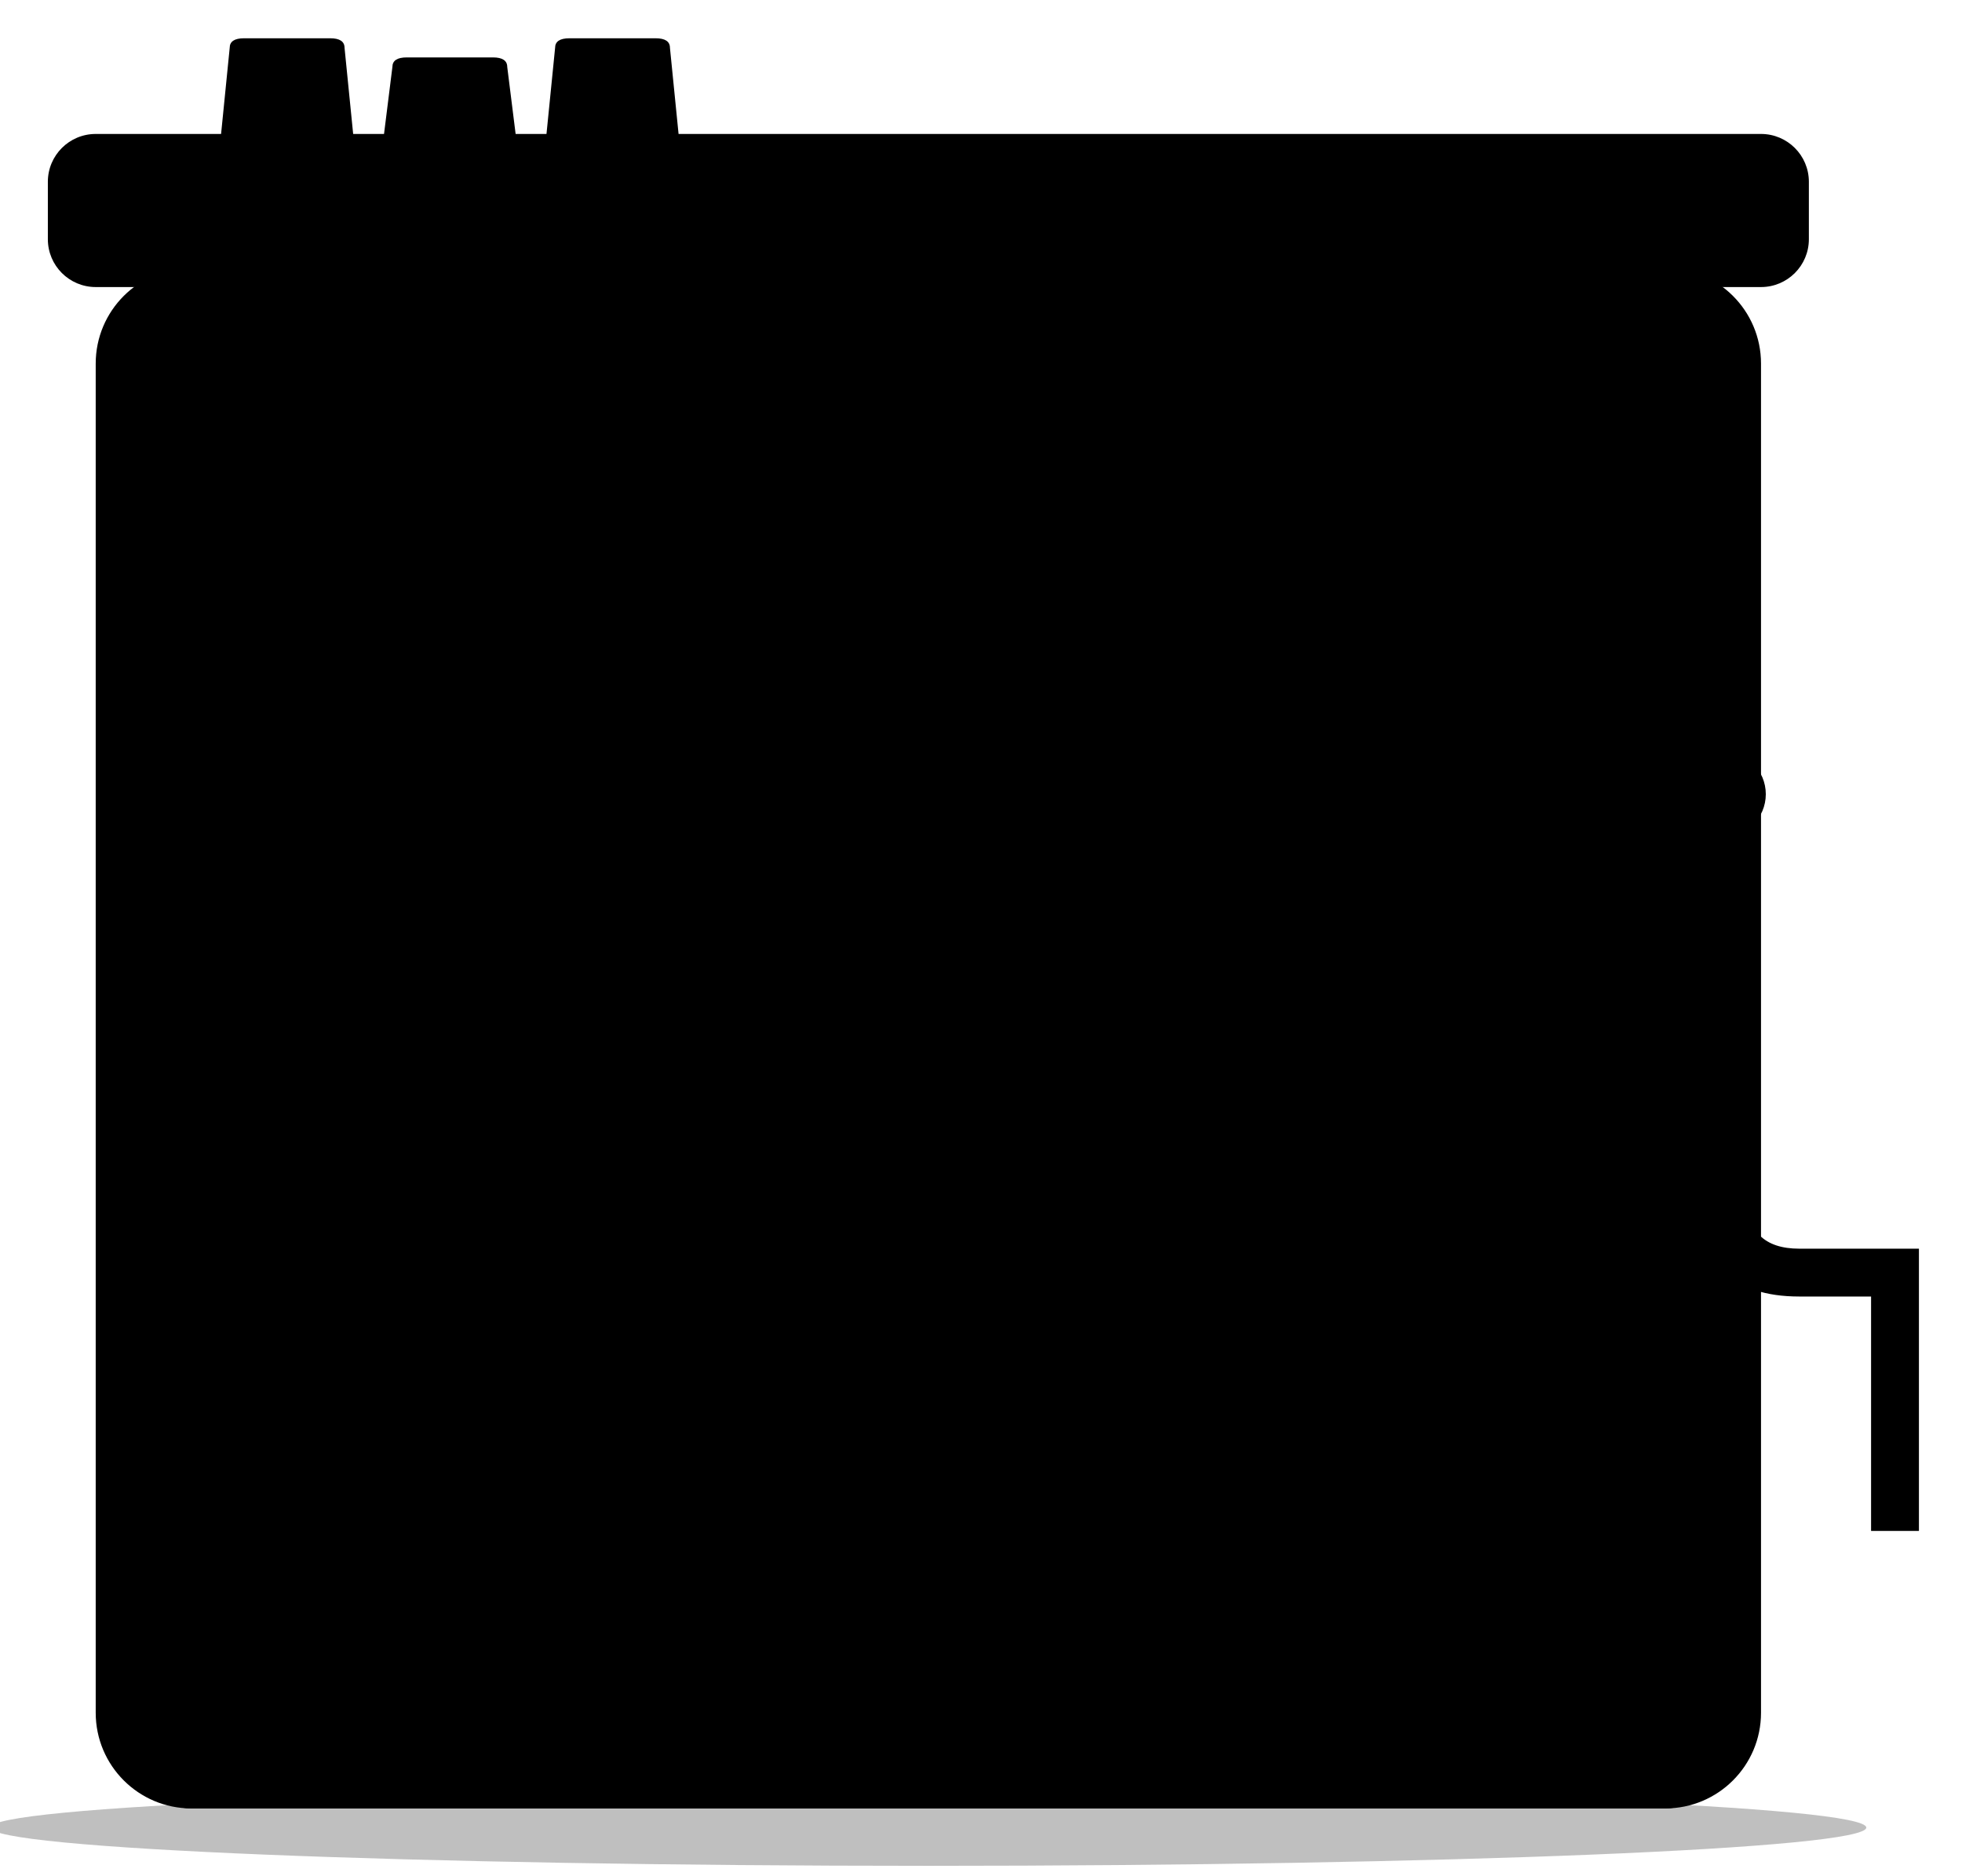
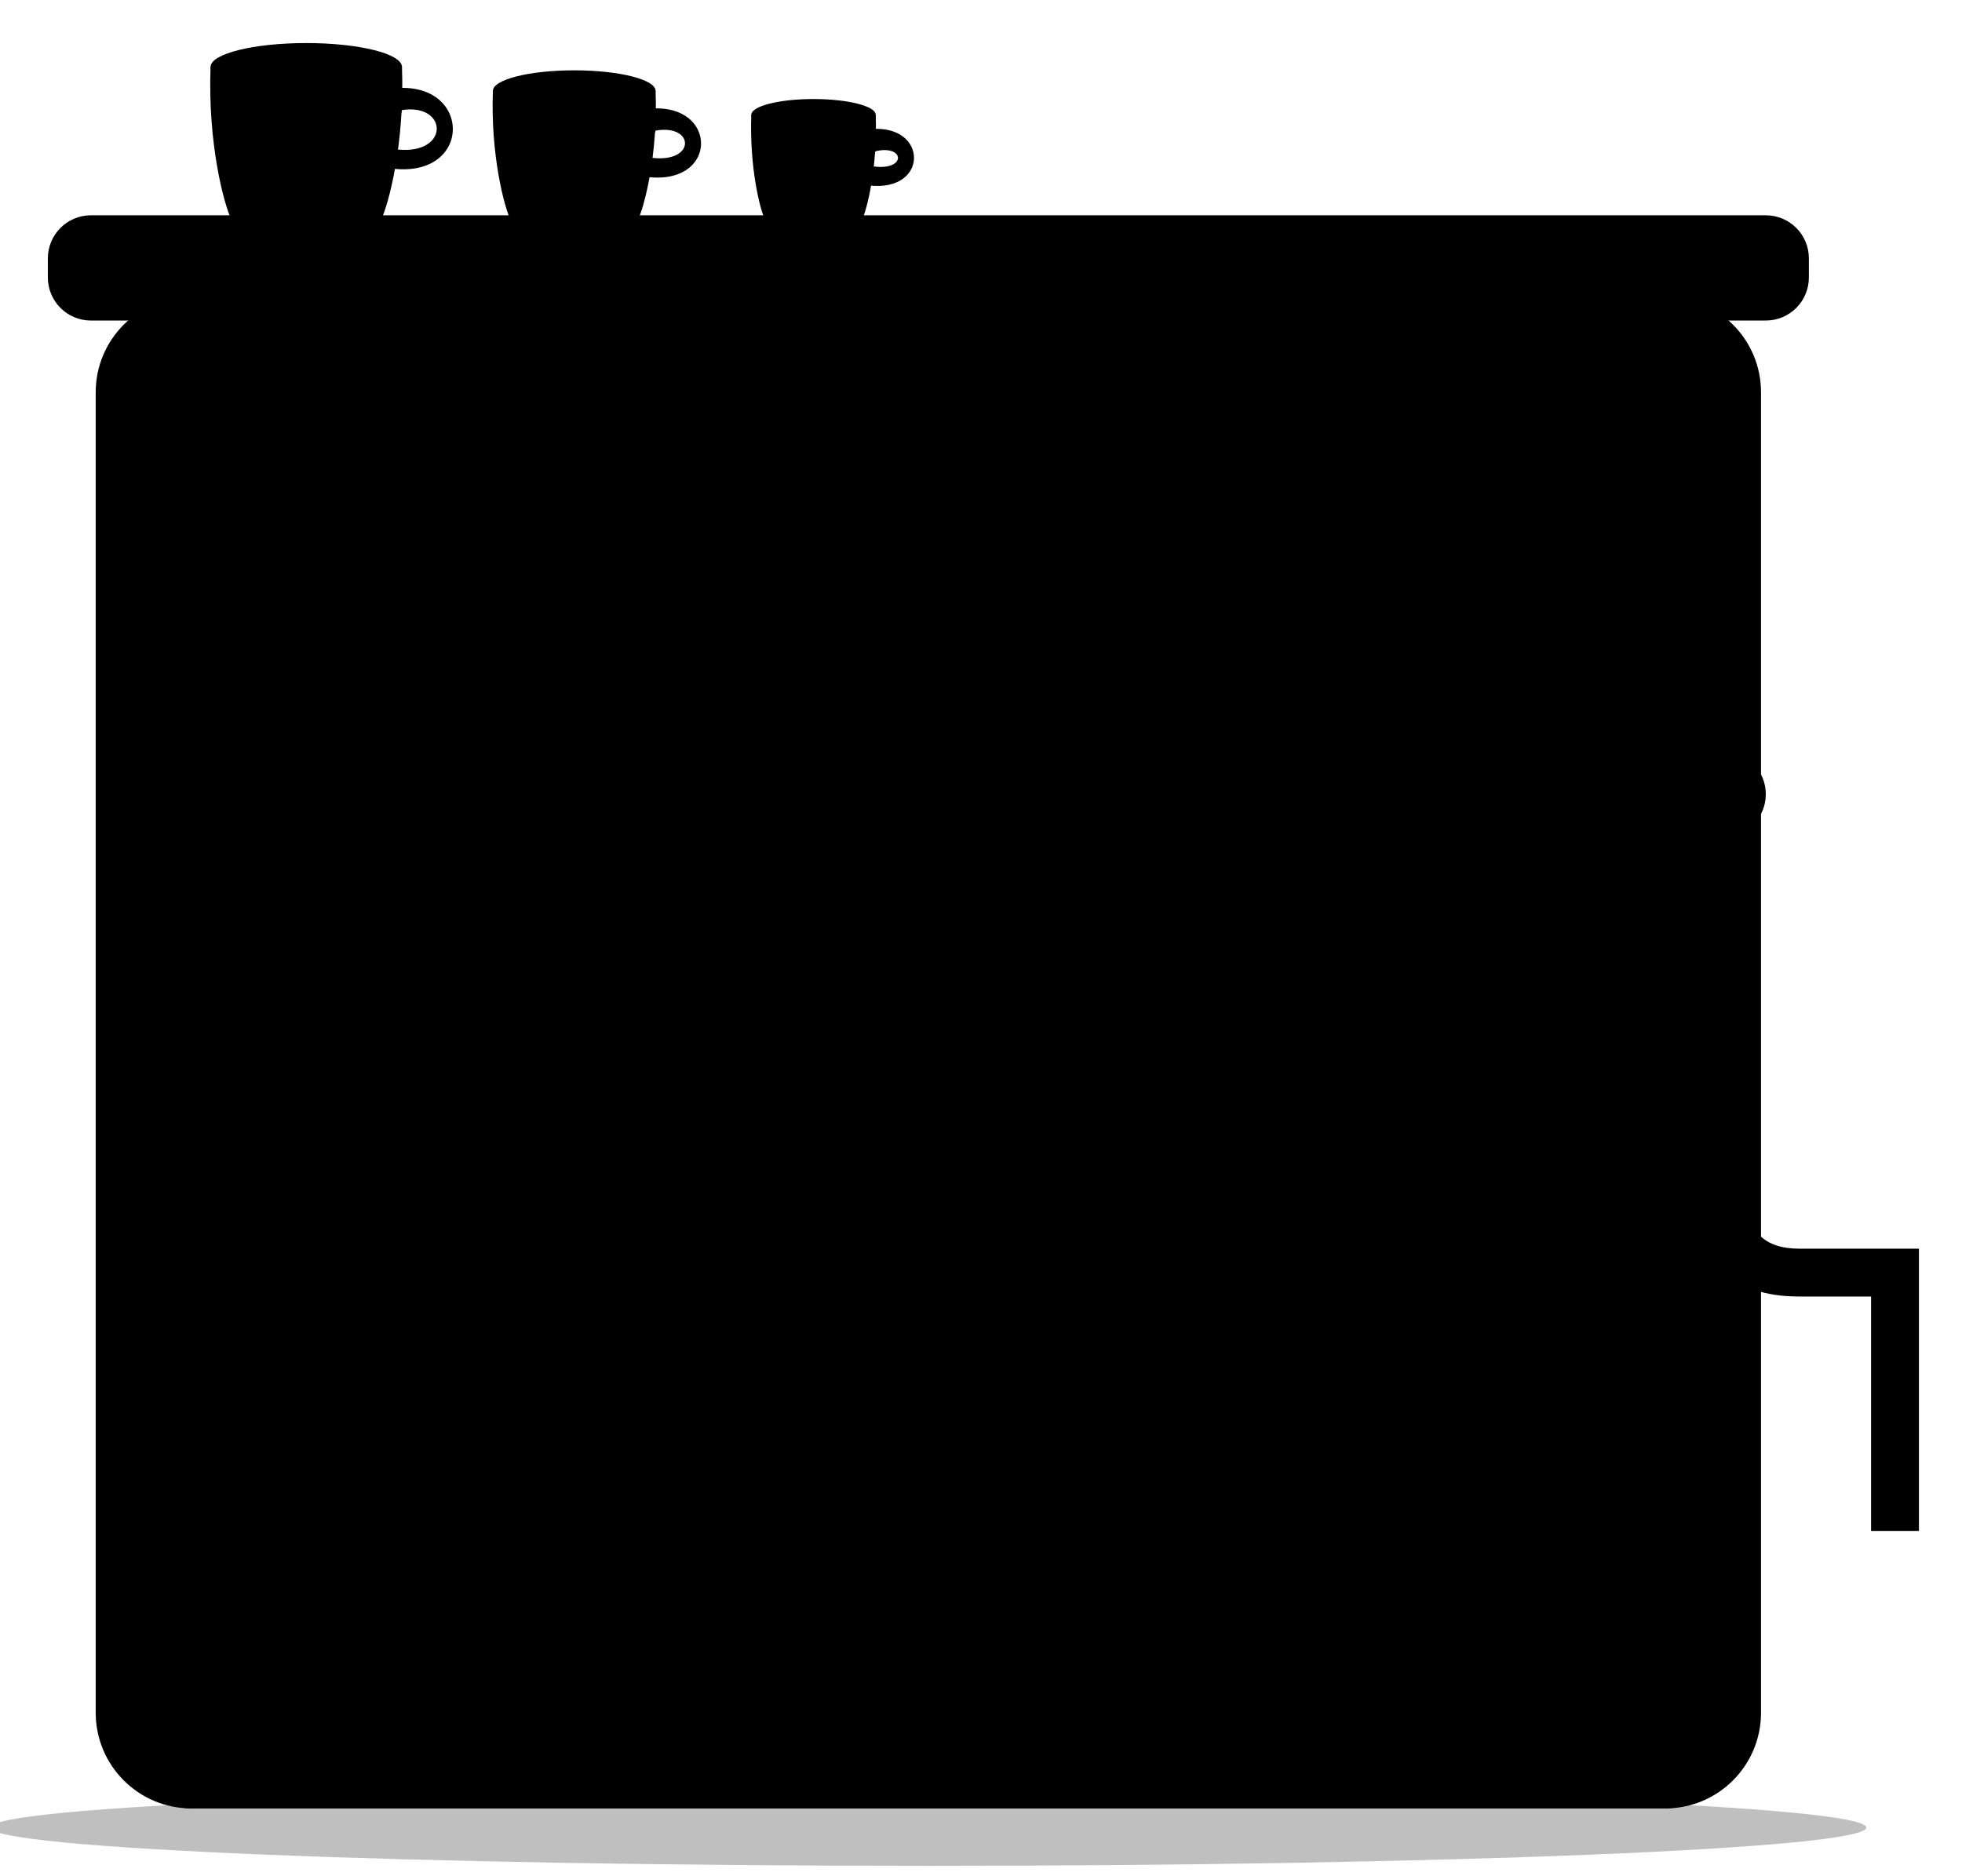
<svg xmlns="http://www.w3.org/2000/svg" viewBox="436 130 410 392" data-part="machine" data-after="counterFront" data-scale="1">
  <g stroke="{{INK}}" stroke-linejoin="round" stroke-linecap="round">
    <ellipse cx="630" cy="512" rx="196" ry="8" fill="{{SHADOW}}" fill-opacity=".25" stroke="none" />
-     <g stroke-width="{{M}}">
-       <path d="M482 160L484 140Q484 138 487 138H505Q508 138 508 140L510 160Z" fill="{{DUSTY}}" />
-       <path d="M516 160L518 144Q518 142 521 142H539Q542 142 542 144L544 160Z" fill="{{MUSTARD}}" />
-       <path d="M550 160L552 140Q552 138 555 138H573Q576 138 576 140L578 160Z" fill="{{SAGE_LT}}" />
+     <g>
+       <ellipse cx="501" cy="177" rx="19.6" ry="2.4" fill="{{SHADOW}}" fill-opacity=".25" stroke="none" />
+       <path fill-rule="evenodd" d="M518 148.5C535 146.5 535 168.1 517 165.1Z M520 153C530 151.5 530 163.1 518 161.1Z" fill="{{PAPER}}" stroke-width="{{M}}" />
+       <path d="M480 144C479.4 160 482.8 172.8 484.4 176Q500 179 515.6 176C517.2 172.8 520.6 160 520 144Z" fill="{{PAPER}}" stroke-width="{{M}}" />
+       <path d="M511 147.2L519 145C520.4 160 516.8 172.8 514.6 175Q506.2 177 501.6 176C507.8 166.4 515 156.8 511 147.2Z" fill="{{KRAFT_SH}}" stroke="none" />
+       <path d="M480.6 145A19.4 5 0 0 0 519.4 145L519.4 150.4A19.8 4.8 0 0 1 480.6 150.4Z" fill="{{DUSTY}}" stroke="none" />
+       <ellipse cx="500" cy="144" rx="20" ry="5" fill="{{CER_IN}}" stroke-width="{{M}}" />
+       <ellipse cx="500" cy="145.2" rx="16.8" ry="3" fill="{{CER_IN_DP}}" stroke="none" />
    </g>
-     <rect x="446" y="158" width="368" height="32" rx="10" fill="{{STEEL}}" stroke-width="{{L}}" />
-     <path d="M456 164H804" stroke="{{STEEL_HI}}" stroke-width="{{D}}" fill="none" />
-     <path d="M790 161H806Q810 161 810 166V184Q810 187 806 187H790Z" fill="{{STEEL_SH}}" stroke="none" />
+     <g>
+       <ellipse cx="557" cy="177" rx="17.3" ry="2.4" fill="{{SHADOW}}" fill-opacity=".25" stroke="none" />
+       <path fill-rule="evenodd" d="M571 152.8C586.5 150.8 586.5 169.8 570 166.8Z M573 157.3C581.5 155.8 581.5 164.8 571 162.8Z" fill="{{PAPER}}" stroke-width="{{M}}" />
+       <path d="M539 149C538.5 162.5 541.4 173.3 542.7 176Q556 179 569.3 176C570.6 173.3 573.5 162.5 573 149Z" fill="{{PAPER}}" stroke-width="{{M}}" />
+       <path d="M565.4 151.7L572 150C573.3 162.5 570.3 173.3 568.3 175Q561.3 177 557.3 176C562.6 167.9 568.8 159.8 565.4 151.7Z" fill="{{KRAFT_SH}}" stroke="none" />
+       <path d="M539.6 150A16.4 4.3 0 0 0 572.4 150L572.4 154.4A16.8 4.1 0 0 1 539.6 154.4Z" fill="{{MUSTARD}}" stroke="none" />
+       <ellipse cx="556" cy="149" rx="17" ry="4.3" fill="{{CER_IN}}" stroke-width="{{M}}" />
+       <ellipse cx="556" cy="150.2" rx="13.8" ry="2.3" fill="{{CER_IN_DP}}" stroke="none" />
+     </g>
+     <g>
+       <ellipse cx="607" cy="177" rx="14.1" ry="2.4" fill="{{SHADOW}}" fill-opacity=".25" stroke="none" />
+       <path fill-rule="evenodd" d="M617 157.1C630.5 155.1 630.5 171.5 616 168.5Z M619 161.6C625.5 160.1 625.5 166.5 617 164.5Z" fill="{{PAPER}}" stroke-width="{{M}}" />
+       <path d="M593 154C592.6 165 594.8 173.8 595.9 176Q606 179 616.1 176C617.2 173.8 619.4 165 619 154Z" fill="{{PAPER}}" stroke-width="{{M}}" />
+       <path d="M613.1 156.2L618 155C619.3 165 617 173.8 615.1 175Q610.1 177 607 176C611.1 169.4 615.8 162.8 613.1 156.2Z" fill="{{KRAFT_SH}}" stroke="none" />
+       <ellipse cx="606" cy="154" rx="13" ry="3.3" fill="{{CER_IN}}" stroke-width="{{M}}" />
+       <ellipse cx="606" cy="155.2" rx="9.8" ry="1.3" fill="{{CER_IN_DP}}" stroke="none" />
+     </g>
+     <rect x="446" y="175" width="368" height="22" rx="9" fill="{{STEEL}}" stroke-width="{{L}}" />
+     <path d="M456 180H804" stroke="{{STEEL_HI}}" stroke-width="{{D}}" fill="none" />
+     <path d="M790 177H806Q810 177 810 182V190Q810 195 806 195H790Z" fill="{{STEEL_SH}}" stroke="none" />
    <g stroke="{{STEEL_SH}}" stroke-width="{{D}}" fill="none">
-       <path d="M606 174H766M606 181H766" />
+       <path d="M640 187H770" />
    </g>
-     <rect x="456" y="186" width="348" height="322" rx="20" fill="{{TERRA}}" stroke-width="{{L}}" />
-     <path d="M772 192H790Q800 192 800 202V490Q800 500 790 500H772Z" fill="{{SHADOW}}" fill-opacity=".16" stroke="none" />
-     <path d="M468 208Q468 196 480 196" fill="none" stroke="{{HILITE}}" stroke-opacity=".5" stroke-width="{{L}}" />
-     <rect x="590" y="195" width="80" height="14" rx="5" fill="{{DARK}}" stroke-width="{{D}}" />
-     <path d="M597 202H610M616 202H628" fill="none" stroke="{{MUSTARD}}" stroke-width="{{D}}" />
-     <circle cx="656" cy="202" r="3" fill="{{SAGE_LT}}" stroke="none" />
+     <rect x="456" y="192" width="348" height="316" rx="20" fill="{{TERRA}}" stroke-width="{{L}}" />
+     <path d="M772 198H790Q800 198 800 208V490Q800 500 790 500H772Z" fill="{{SHADOW}}" fill-opacity=".16" stroke="none" />
+     <path d="M468 214Q468 202 480 202" fill="none" stroke="{{HILITE}}" stroke-opacity=".5" stroke-width="{{L}}" />
+     <circle cx="740" cy="208" r="3" fill="{{SAGE_LT}}" stroke="none" />
+     <circle cx="752" cy="208" r="3" fill="{{MUSTARD}}" stroke="none" />
+     <circle cx="764" cy="208" r="3" fill="{{HILITE}}" stroke="none" />
    <rect x="476" y="222" width="308" height="70" rx="14" fill="{{HILITE}}" stroke-width="{{M}}" />
    <circle cx="520" cy="257" r="21" fill="{{MUSTARD}}" stroke-width="{{M}}" />
    <circle cx="520" cy="257" r="12" fill="{{PAPER}}" stroke-width="{{D}}" />
    <path d="M520 249q5 8 0 12q-5 -4 0 -12z" fill="{{DUSTY}}" stroke-width="{{D}}" />
    <circle cx="630" cy="257" r="27" fill="{{PAPER}}" stroke-width="{{M}}" />
    <g stroke-width="{{D}}" fill="none">
      <path d="M611 276L606 281M603 257H597M611 238L606 233M630 230V224M649 238L654 233M657 257H663M649 276L654 281" />
    </g>
    <path d="M613 270A22 22 0 0 1 603 257" stroke="{{TERRA}}" stroke-width="{{L}}" fill="none" stroke-linecap="butt" />
    <circle cx="740" cy="257" r="21" fill="{{SAGE}}" stroke-width="{{M}}" />
    <circle cx="740" cy="257" r="12" fill="{{SAGE_LT}}" stroke-width="{{D}}" />
    <rect x="734" y="251" width="12" height="12" rx="2" fill="{{INK}}" stroke="none" />
    <rect x="474" y="300" width="312" height="190" rx="12" fill="{{DARK}}" stroke-width="{{M}}" />
    <rect x="482" y="308" width="296" height="6" rx="3" fill="{{HILITE}}" fill-opacity=".1" stroke="none" />
    <rect x="584" y="300" width="92" height="52" rx="10" fill="{{STEEL}}" stroke-width="{{M}}" />
    <path d="M650 301H667Q674 301 674 308V344Q674 351 667 351H650Z" fill="{{STEEL_SH}}" stroke="none" />
    <path d="M592 308H616" stroke="{{STEEL_HI}}" stroke-width="{{L}}" fill="none" />
    <rect x="596" y="346" width="68" height="14" rx="6" fill="{{STEEL_SH}}" stroke-width="{{M}}" />
    <rect x="618" y="358" width="24" height="9" rx="3" fill="{{INK}}" stroke-width="{{D}}" />
    <path d="M489 300H499V326Q499 335 508 335H526V345H508Q489 345 489 326Z" fill="{{STEEL_HI}}" stroke-width="{{M}}" />
    <path d="M791 300H801V380Q801 391 812 391H837V450H827V401H812Q791 401 791 380Z" fill="{{STEEL_HI}}" stroke-width="{{M}}" />
    <circle cx="796" cy="296" r="9" fill="{{MUSTARD}}" stroke-width="{{D}}" />
    <rect x="466" y="486" width="328" height="22" rx="10" fill="{{STEEL}}" stroke-width="{{L}}" />
    <path d="M476 490H784" stroke="{{STEEL_HI}}" stroke-width="{{D}}" fill="none" />
    <g stroke="none" fill="{{DARK}}" fill-opacity=".55">
      <rect x="486" y="495" width="24" height="7" rx="3.5" />
      <rect x="518" y="495" width="24" height="7" rx="3.5" />
      <rect x="550" y="495" width="24" height="7" rx="3.5" />
      <rect x="582" y="495" width="24" height="7" rx="3.5" />
      <rect x="614" y="495" width="24" height="7" rx="3.5" />
      <rect x="646" y="495" width="24" height="7" rx="3.5" />
      <rect x="678" y="495" width="24" height="7" rx="3.5" />
      <rect x="710" y="495" width="24" height="7" rx="3.5" />
      <rect x="742" y="495" width="24" height="7" rx="3.5" />
    </g>
  </g>
</svg>
